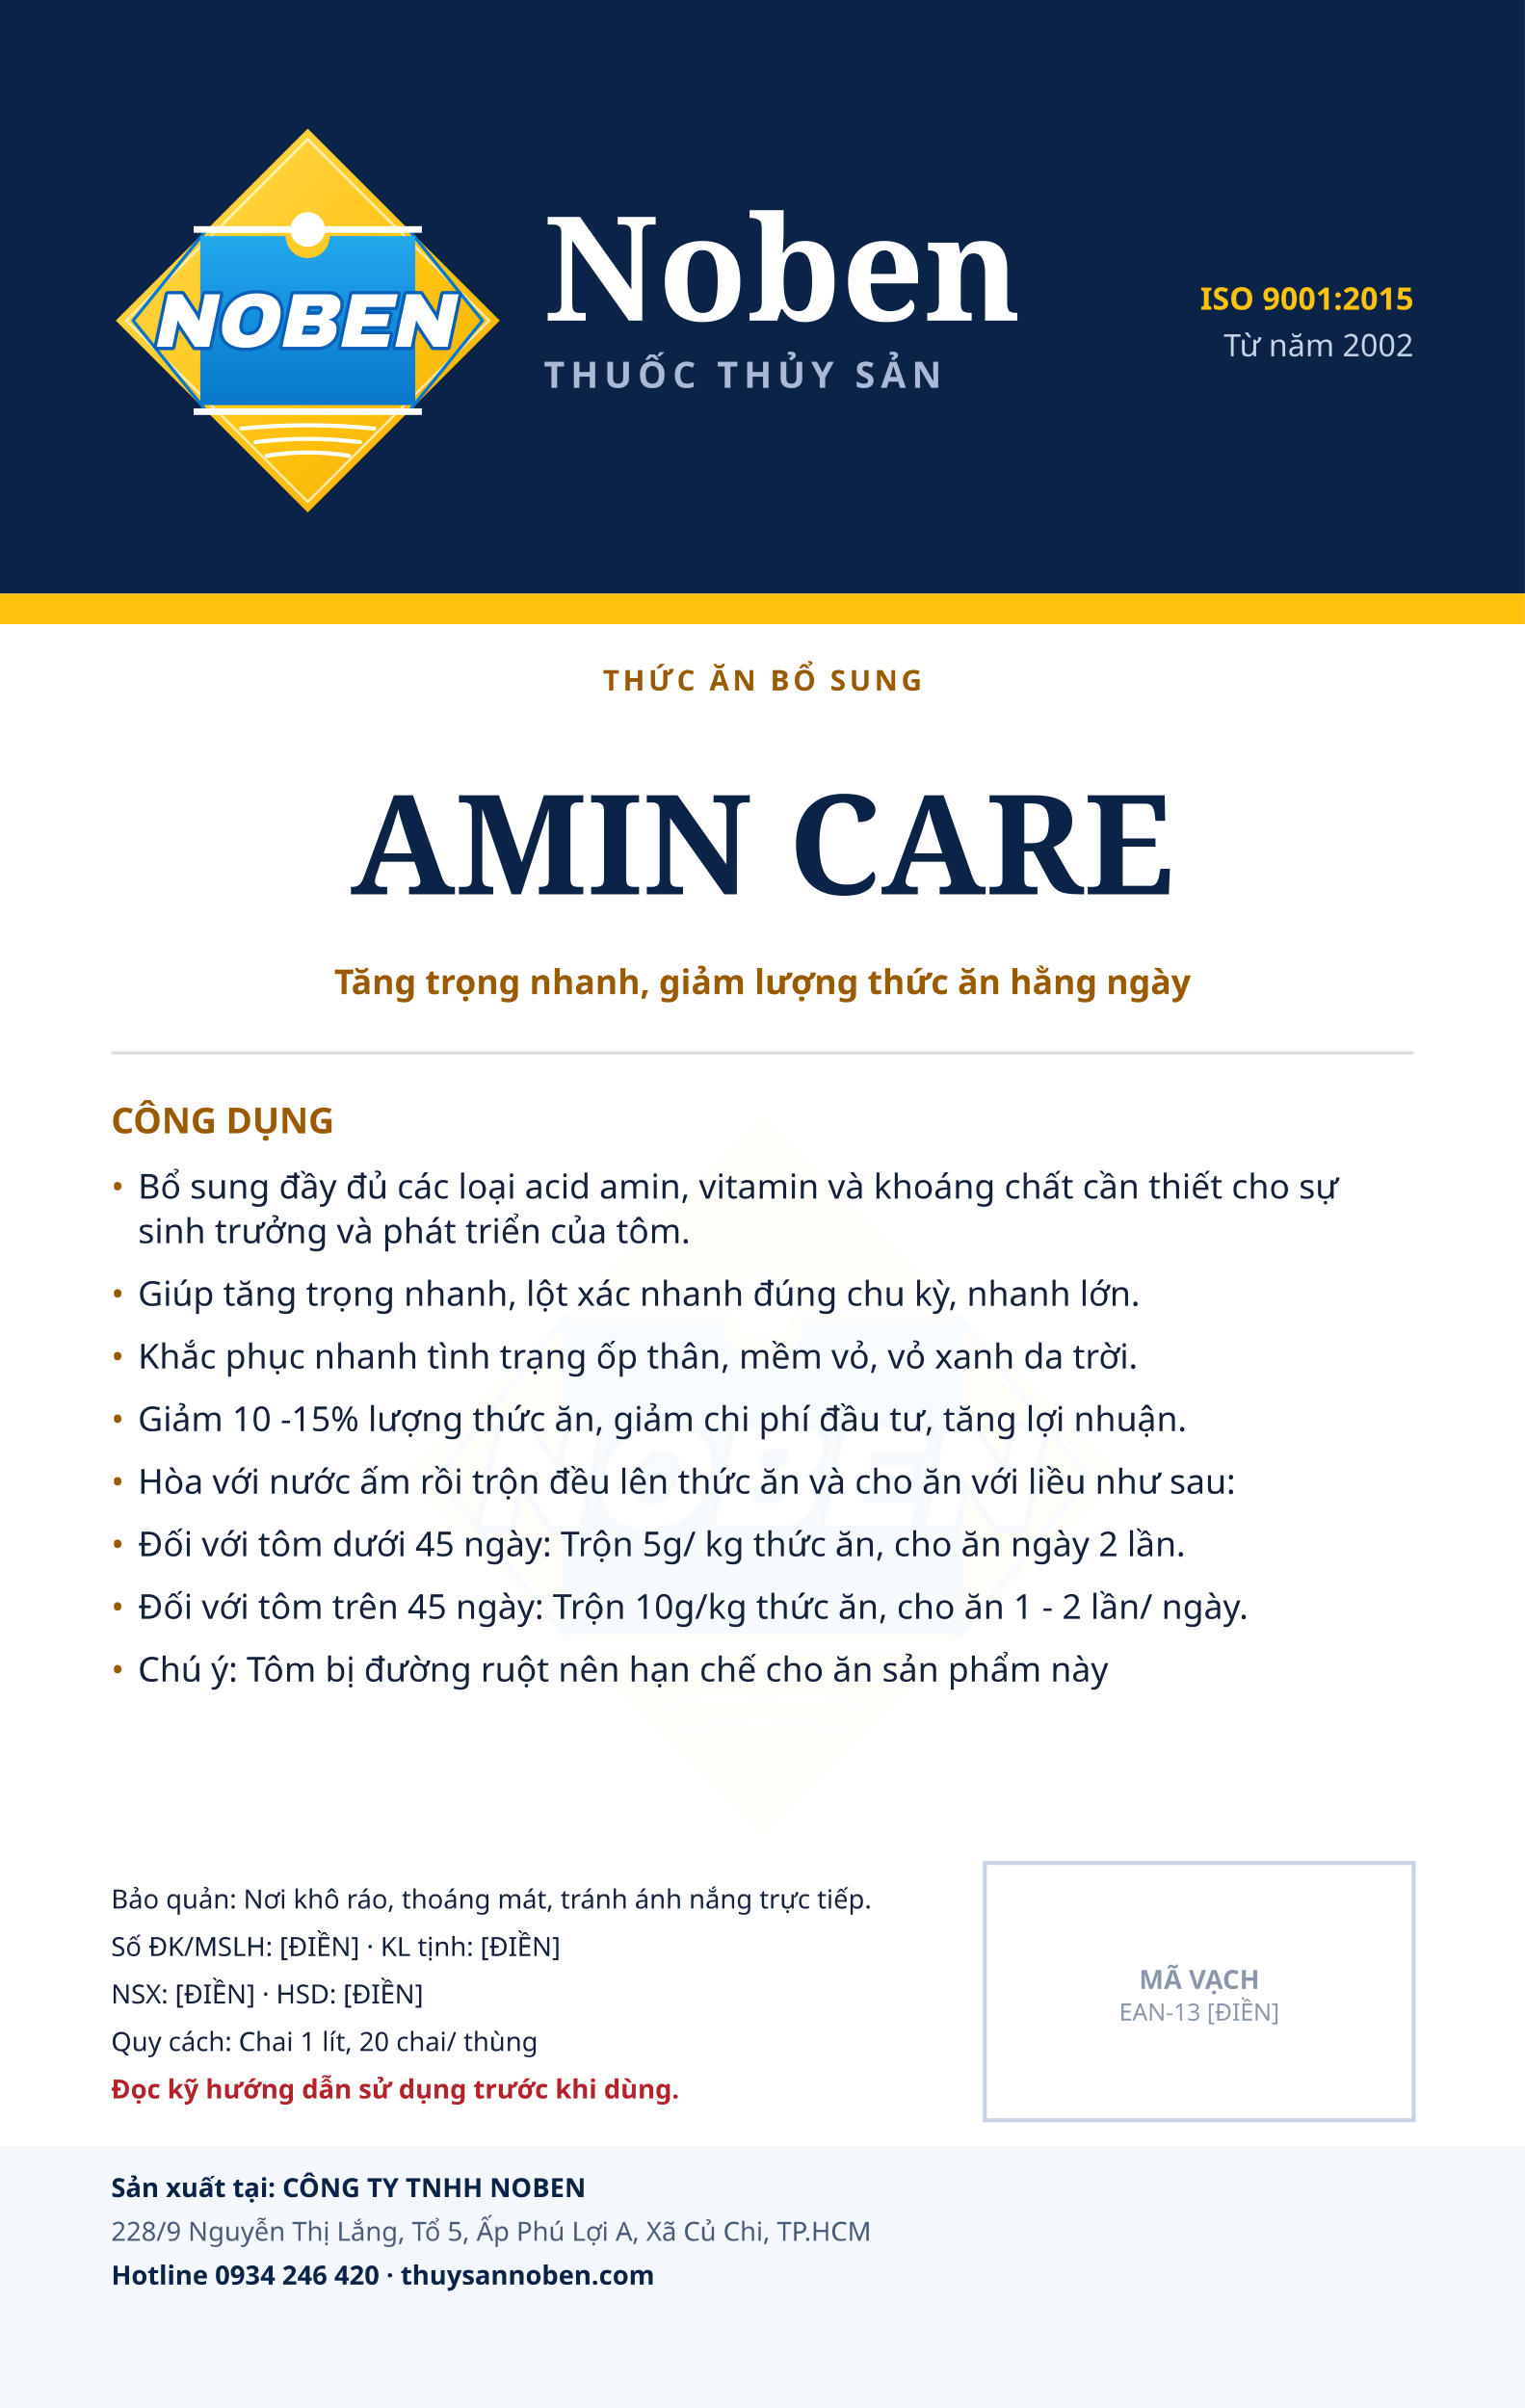
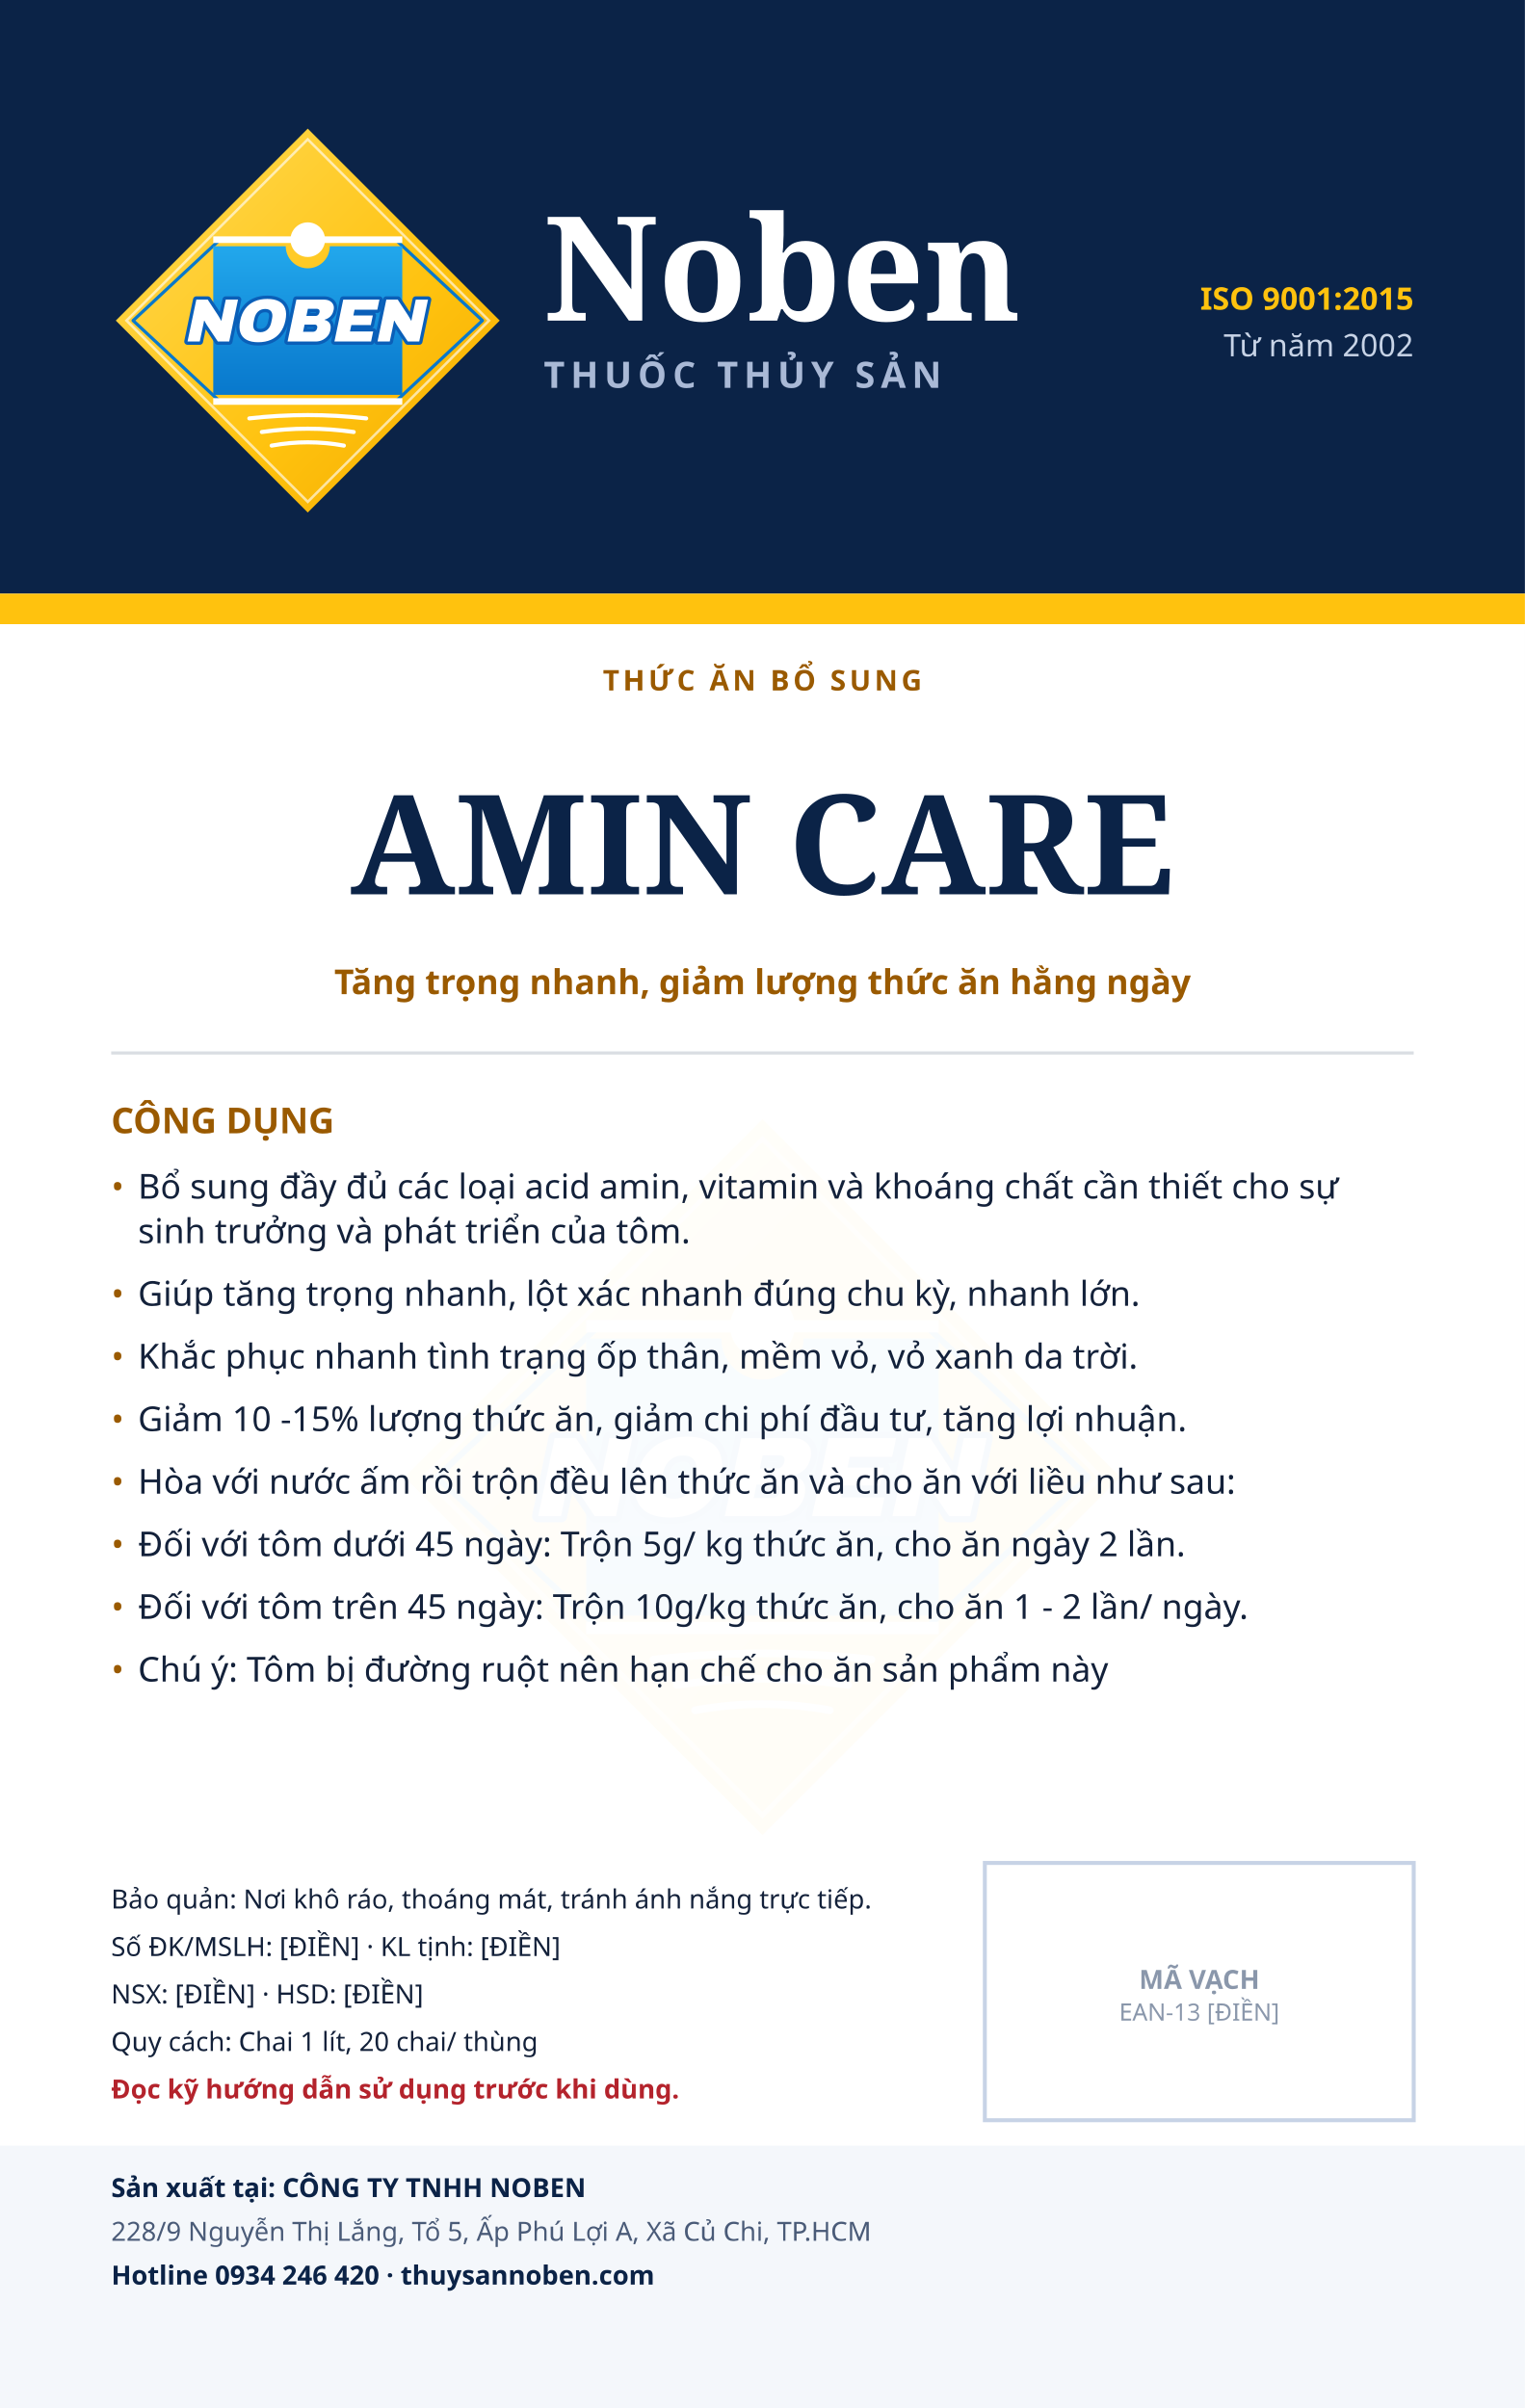
<svg xmlns="http://www.w3.org/2000/svg" xmlns:xlink="http://www.w3.org/1999/xlink" width="96mm" height="151.62mm" viewBox="-3 -3 96 151.62" data-trim="90 145.62" data-tran-le="3" data-an-toan="4">
  <defs>
    <clipPath id="nb-trang-giua">
      <rect x="0" y="36.29" width="90" height="95.81" />
    </clipPath>
  </defs>
  <g id="nen">
    <rect x="-3" y="-3" width="96" height="151.62" fill="#ffffff" />
    <rect x="-3" y="132.1" width="96" height="16.52" fill="#f4f7fb" />
    <g opacity="0.035" clip-path="url(#nb-trang-giua)">
      <use href="#nb-mark-art" xlink:href="#nb-mark-art" transform="translate(21.92 66.93) scale(0.09015)" />
    </g>
  </g>
  <g id="dai-thuong-hieu" data-khung="31.23 0 54.77 34.38">
    <rect x="-3" y="-3" width="96" height="37.38" fill="#0b2347" />
    <rect x="-3" y="34.38" width="96" height="1.92" fill="#ffc20e" />
    <text font-family="'Playfair Display ExtraBold', 'Playfair Display', serif" font-weight="800" font-size="9.14" fill="#ffffff" x="31.23" y="17.19">Noben</text>
    <text font-family="'Be Vietnam Pro SemiBold', 'Be Vietnam Pro', sans-serif" font-weight="600" font-size="2.29" fill="#a9b9d6" letter-spacing="0.37" x="31.23" y="21.42">THUỐC THỦY SẢN</text>
    <text font-family="'Be Vietnam Pro SemiBold', 'Be Vietnam Pro', sans-serif" font-weight="600" font-size="1.96" fill="#ffc20e" text-anchor="end" x="86" y="16.5">ISO 9001:2015</text>
    <text font-family="'Be Vietnam Pro', sans-serif" font-weight="400" font-size="1.96" fill="#c7d3e6" text-anchor="end" x="86" y="19.44">Từ năm 2002</text>
  </g>
  <g id="logo">
    <g transform="translate(4 4.81) scale(0.04834)">
      <g id="nb-mark-art">
        <defs>
          <linearGradient id="nb-g" x1="0" y1="0" x2="1" y2="1">
            <stop offset="0" stop-color="#ffdb57" />
            <stop offset=".618" stop-color="#ffc20e" />
            <stop offset="1" stop-color="#f2a900" />
          </linearGradient>
          <linearGradient id="nb-b" x1="0" y1="0" x2="0" y2="1">
            <stop offset="0" stop-color="#22a8ec" />
            <stop offset=".618" stop-color="#1289d8" />
            <stop offset="1" stop-color="#0878cc" />
          </linearGradient>
        </defs>
        <path d="M256 6 L506 256 L256 506 L6 256 Z" fill="url(#nb-g)" />
        <path d="M256 19.93 L492.07 256 L256 492.07 L19.93 256 Z" fill="none" stroke="#fff" stroke-opacity=".618" stroke-width="3.29" />
-         <path d="M387.36 137.36 L483.46 256 L387.36 374.64 M124.64 137.36 L28.54 256 L124.64 374.64" fill="none" stroke="#0878cc" stroke-width="4.18" stroke-linejoin="round" stroke-linecap="round" />
-         <path d="M107.42 137.36 H404.58 M107.42 374.64 H404.58" stroke="#fff" stroke-width="8.61" />
-         <path d="M116.03 145.97 H227.33 A28.67 28.67 0 0 0 284.67 145.97 H395.97 V366.03 H116.03 Z" fill="url(#nb-b)" />
-         <circle cx="256" cy="137.36" r="22.54" fill="#fff" />
-         <g transform="translate(52.1 290.22) scale(1.08111)">
-           <path d="M6.808 0.0 20.1 -63.296H37.396L52.312 -40.572Q52.947 -39.652 53.96 -37.904Q54.973 -36.156 56.022 -34.362Q57.071 -32.568 57.575 -31.464L58.074 -31.648Q58.523 -34.224 59.054 -36.754Q59.586 -39.284 59.856 -40.572L64.628 -63.296H83.12L69.828 0.0H52.624L35.765 -25.3Q34.587 -27.14 33.802 -28.658Q33.017 -30.176 32.295 -31.556L31.796 -31.372Q31.521 -29.624 31.154 -27.876Q30.787 -26.128 30.613 -25.3L25.3 0.0Z M113.676 1.104Q102.912 1.104 96.049 -2.576Q89.186 -6.256 86.674 -13.57Q84.162 -20.884 86.422 -31.648Q88.702 -42.504 94.276 -49.772Q99.85 -57.04 108.259 -60.72Q116.668 -64.4 127.432 -64.4Q138.288 -64.4 145.151 -60.72Q152.014 -57.04 154.536 -49.772Q157.058 -42.504 154.778 -31.648Q152.518 -20.884 146.934 -13.57Q141.35 -6.256 132.941 -2.576Q124.532 1.104 113.676 1.104ZM116.864 -14.076Q120.176 -14.076 122.928 -15.134Q125.68 -16.192 127.788 -18.124Q129.896 -20.056 131.294 -22.77Q132.692 -25.484 133.368 -28.704L134.604 -34.592Q135.281 -37.812 135.022 -40.526Q134.764 -43.24 133.468 -45.172Q132.172 -47.104 129.864 -48.162Q127.556 -49.22 124.244 -49.22Q120.932 -49.22 118.18 -48.162Q115.428 -47.104 113.366 -45.172Q111.304 -43.24 109.906 -40.526Q108.509 -37.812 107.832 -34.592L106.596 -28.704Q105.92 -25.484 106.178 -22.77Q106.436 -20.056 107.686 -18.124Q108.936 -16.192 111.244 -15.134Q113.552 -14.076 116.864 -14.076Z M158.08 0.0 171.372 -63.296H213.508Q218.292 -63.296 221.833 -61.318Q225.373 -59.34 227.031 -55.844Q228.689 -52.348 227.723 -47.748Q226.757 -43.148 224.667 -40.204Q222.577 -37.26 219.827 -35.558Q217.078 -33.856 214.052 -33.028L213.975 -32.66Q217.132 -31.924 219.469 -30.13Q221.807 -28.336 222.786 -25.116Q223.766 -21.896 222.704 -16.836Q221.641 -11.776 218.365 -8.004Q215.089 -4.232 210.504 -2.116Q205.92 0.0 200.768 0.0ZM181.503 -14.72H196.959Q199.075 -14.72 200.672 -16.192Q202.269 -17.664 202.888 -20.608Q203.177 -21.988 202.821 -23.138Q202.464 -24.288 201.542 -24.932Q200.619 -25.576 199.239 -25.576H183.783ZM186.526 -38.64H200.51Q201.982 -38.64 203.139 -39.33Q204.296 -40.02 205.165 -41.308Q206.033 -42.596 206.439 -44.528Q206.864 -46.552 205.783 -47.978Q204.703 -49.404 202.771 -49.404H188.787Z M228.932 0.0 242.224 -63.296H296.964L293.776 -48.116H259.368L257.533 -39.376H286.973L283.92 -24.84H254.48L252.452 -15.18H287.504L284.316 0.0Z M294.08 0.0 307.372 -63.296H324.668L339.584 -40.572Q340.219 -39.652 341.232 -37.904Q342.245 -36.156 343.294 -34.362Q344.343 -32.568 344.847 -31.464L345.346 -31.648Q345.795 -34.224 346.326 -36.754Q346.858 -39.284 347.128 -40.572L351.9 -63.296H370.392L357.1 0.0H339.896L323.037 -25.3Q321.859 -27.14 321.074 -28.658Q320.289 -30.176 319.567 -31.556L319.068 -31.372Q318.793 -29.624 318.426 -27.876Q318.059 -26.128 317.885 -25.3L312.572 0.0Z" fill="none" stroke="#0a5fb8" stroke-width="7.96" stroke-linejoin="round" />
+         <path d="M370.48 150.62 L483.46 256 L370.48 361.38 M141.52 150.62 L28.54 256 L141.52 361.38" fill="none" stroke="#0878cc" stroke-width="4.18" stroke-linejoin="round" stroke-linecap="round" />
+         <path d="M132.91 150.62 H379.09 M132.91 361.38 H379.09" stroke="#fff" stroke-width="8.61" />
+         <path d="M132.91 159.23 H227.33 A28.67 28.67 0 0 0 284.67 159.23 H379.09 V352.77 H132.91 Z" fill="url(#nb-b)" />
+         <circle cx="256" cy="150.62" r="22.54" fill="#fff" />
+         <g transform="translate(93.56 283.26) scale(0.8613)">
+           <path d="M6.808 0.0 20.1 -63.296H37.396L52.312 -40.572Q52.947 -39.652 53.96 -37.904Q54.973 -36.156 56.022 -34.362Q57.071 -32.568 57.575 -31.464L58.074 -31.648Q58.523 -34.224 59.054 -36.754Q59.586 -39.284 59.856 -40.572L64.628 -63.296H83.12L69.828 0.0H52.624L35.765 -25.3Q34.587 -27.14 33.802 -28.658Q33.017 -30.176 32.295 -31.556L31.796 -31.372Q31.521 -29.624 31.154 -27.876Q30.787 -26.128 30.613 -25.3L25.3 0.0Z M113.676 1.104Q102.912 1.104 96.049 -2.576Q89.186 -6.256 86.674 -13.57Q84.162 -20.884 86.422 -31.648Q88.702 -42.504 94.276 -49.772Q99.85 -57.04 108.259 -60.72Q116.668 -64.4 127.432 -64.4Q138.288 -64.4 145.151 -60.72Q152.014 -57.04 154.536 -49.772Q157.058 -42.504 154.778 -31.648Q152.518 -20.884 146.934 -13.57Q141.35 -6.256 132.941 -2.576Q124.532 1.104 113.676 1.104ZM116.864 -14.076Q120.176 -14.076 122.928 -15.134Q125.68 -16.192 127.788 -18.124Q129.896 -20.056 131.294 -22.77Q132.692 -25.484 133.368 -28.704L134.604 -34.592Q135.281 -37.812 135.022 -40.526Q134.764 -43.24 133.468 -45.172Q132.172 -47.104 129.864 -48.162Q127.556 -49.22 124.244 -49.22Q120.932 -49.22 118.18 -48.162Q115.428 -47.104 113.366 -45.172Q111.304 -43.24 109.906 -40.526Q108.509 -37.812 107.832 -34.592L106.596 -28.704Q105.92 -25.484 106.178 -22.77Q106.436 -20.056 107.686 -18.124Q108.936 -16.192 111.244 -15.134Q113.552 -14.076 116.864 -14.076Z M158.08 0.0 171.372 -63.296H213.508Q218.292 -63.296 221.833 -61.318Q225.373 -59.34 227.031 -55.844Q228.689 -52.348 227.723 -47.748Q226.757 -43.148 224.667 -40.204Q222.577 -37.26 219.827 -35.558Q217.078 -33.856 214.052 -33.028L213.975 -32.66Q217.132 -31.924 219.469 -30.13Q221.807 -28.336 222.786 -25.116Q223.766 -21.896 222.704 -16.836Q221.641 -11.776 218.365 -8.004Q215.089 -4.232 210.504 -2.116Q205.92 0.0 200.768 0.0ZM181.503 -14.72H196.959Q199.075 -14.72 200.672 -16.192Q202.269 -17.664 202.888 -20.608Q203.177 -21.988 202.821 -23.138Q202.464 -24.288 201.542 -24.932Q200.619 -25.576 199.239 -25.576H183.783ZM186.526 -38.64H200.51Q201.982 -38.64 203.139 -39.33Q204.296 -40.02 205.165 -41.308Q206.033 -42.596 206.439 -44.528Q206.864 -46.552 205.783 -47.978Q204.703 -49.404 202.771 -49.404H188.787Z M228.932 0.0 242.224 -63.296H296.964L293.776 -48.116H259.368L257.533 -39.376H286.973L283.92 -24.84H254.48L252.452 -15.18H287.504L284.316 0.0Z M294.08 0.0 307.372 -63.296H324.668L339.584 -40.572Q340.219 -39.652 341.232 -37.904Q342.245 -36.156 343.294 -34.362Q344.343 -32.568 344.847 -31.464L345.346 -31.648Q345.795 -34.224 346.326 -36.754Q346.858 -39.284 347.128 -40.572L351.9 -63.296H370.392L357.1 0.0H339.896L323.037 -25.3Q321.859 -27.14 321.074 -28.658Q320.289 -30.176 319.567 -31.556L319.068 -31.372Q318.793 -29.624 318.426 -27.876Q318.059 -26.128 317.885 -25.3L312.572 0.0Z" fill="none" stroke="#0a5fb8" stroke-width="10" stroke-linejoin="round" />
          <path d="M6.808 0.0 20.1 -63.296H37.396L52.312 -40.572Q52.947 -39.652 53.96 -37.904Q54.973 -36.156 56.022 -34.362Q57.071 -32.568 57.575 -31.464L58.074 -31.648Q58.523 -34.224 59.054 -36.754Q59.586 -39.284 59.856 -40.572L64.628 -63.296H83.12L69.828 0.0H52.624L35.765 -25.3Q34.587 -27.14 33.802 -28.658Q33.017 -30.176 32.295 -31.556L31.796 -31.372Q31.521 -29.624 31.154 -27.876Q30.787 -26.128 30.613 -25.3L25.3 0.0Z M113.676 1.104Q102.912 1.104 96.049 -2.576Q89.186 -6.256 86.674 -13.57Q84.162 -20.884 86.422 -31.648Q88.702 -42.504 94.276 -49.772Q99.85 -57.04 108.259 -60.72Q116.668 -64.4 127.432 -64.4Q138.288 -64.4 145.151 -60.72Q152.014 -57.04 154.536 -49.772Q157.058 -42.504 154.778 -31.648Q152.518 -20.884 146.934 -13.57Q141.35 -6.256 132.941 -2.576Q124.532 1.104 113.676 1.104ZM116.864 -14.076Q120.176 -14.076 122.928 -15.134Q125.68 -16.192 127.788 -18.124Q129.896 -20.056 131.294 -22.77Q132.692 -25.484 133.368 -28.704L134.604 -34.592Q135.281 -37.812 135.022 -40.526Q134.764 -43.24 133.468 -45.172Q132.172 -47.104 129.864 -48.162Q127.556 -49.22 124.244 -49.22Q120.932 -49.22 118.18 -48.162Q115.428 -47.104 113.366 -45.172Q111.304 -43.24 109.906 -40.526Q108.509 -37.812 107.832 -34.592L106.596 -28.704Q105.92 -25.484 106.178 -22.77Q106.436 -20.056 107.686 -18.124Q108.936 -16.192 111.244 -15.134Q113.552 -14.076 116.864 -14.076Z M158.08 0.0 171.372 -63.296H213.508Q218.292 -63.296 221.833 -61.318Q225.373 -59.34 227.031 -55.844Q228.689 -52.348 227.723 -47.748Q226.757 -43.148 224.667 -40.204Q222.577 -37.26 219.827 -35.558Q217.078 -33.856 214.052 -33.028L213.975 -32.66Q217.132 -31.924 219.469 -30.13Q221.807 -28.336 222.786 -25.116Q223.766 -21.896 222.704 -16.836Q221.641 -11.776 218.365 -8.004Q215.089 -4.232 210.504 -2.116Q205.92 0.0 200.768 0.0ZM181.503 -14.72H196.959Q199.075 -14.72 200.672 -16.192Q202.269 -17.664 202.888 -20.608Q203.177 -21.988 202.821 -23.138Q202.464 -24.288 201.542 -24.932Q200.619 -25.576 199.239 -25.576H183.783ZM186.526 -38.64H200.51Q201.982 -38.64 203.139 -39.33Q204.296 -40.02 205.165 -41.308Q206.033 -42.596 206.439 -44.528Q206.864 -46.552 205.783 -47.978Q204.703 -49.404 202.771 -49.404H188.787Z M228.932 0.0 242.224 -63.296H296.964L293.776 -48.116H259.368L257.533 -39.376H286.973L283.92 -24.84H254.48L252.452 -15.18H287.504L284.316 0.0Z M294.08 0.0 307.372 -63.296H324.668L339.584 -40.572Q340.219 -39.652 341.232 -37.904Q342.245 -36.156 343.294 -34.362Q344.343 -32.568 344.847 -31.464L345.346 -31.648Q345.795 -34.224 346.326 -36.754Q346.858 -39.284 347.128 -40.572L351.9 -63.296H370.392L357.1 0.0H339.896L323.037 -25.3Q321.859 -27.14 321.074 -28.658Q320.289 -30.176 319.567 -31.556L319.068 -31.372Q318.793 -29.624 318.426 -27.876Q318.059 -26.128 317.885 -25.3L312.572 0.0Z" fill="#fff" />
        </g>
-         <path d="M169.5 396.67 Q256 388.06 342.5 396.67 M188 414.39 Q256 405.78 324 414.39 M202.54 432.12 Q256 423.5 309.46 432.12" fill="none" stroke="#fff" stroke-width="5.32" stroke-linecap="round" />
+         <path d="M179.92 383.41 Q256 374.8 332.08 383.41 M196.19 401.13 Q256 392.52 315.81 401.13 M208.98 418.85 Q256 410.24 303.02 418.85" fill="none" stroke="#fff" stroke-width="5.32" stroke-linecap="round" />
      </g>
    </g>
  </g>
  <g id="ten-san-pham" data-khung="4 36.29 82 29.42">
    <text font-family="'Be Vietnam Pro SemiBold', 'Be Vietnam Pro', sans-serif" font-weight="600" font-size="1.8" fill="#9a5a00" text-anchor="middle" letter-spacing="0.22">
      <tspan x="45" y="40.48">THỨC ĂN BỔ SUNG</tspan>
    </text>
    <text font-family="'Playfair Display ExtraBold', 'Playfair Display', serif" font-weight="800" font-size="8.74" fill="#0b2347" text-anchor="middle">
      <tspan x="45" y="53.31">AMIN CARE</tspan>
    </text>
    <text font-family="'Be Vietnam Pro SemiBold', 'Be Vietnam Pro', sans-serif" font-weight="600" font-size="2.16" fill="#9a5a00" text-anchor="middle">
      <tspan x="45" y="59.6">Tăng trọng nhanh, giảm lượng thức ăn hằng ngày</tspan>
    </text>
  </g>
  <g id="cong-dung" data-khung="4 65.72 82 37.74">
    <line x1="4" y1="63.3" x2="86" y2="63.3" stroke="#0b2347" stroke-opacity="0.15" stroke-width="0.2" />
    <text font-family="'Be Vietnam Pro SemiBold', 'Be Vietnam Pro', sans-serif" font-weight="600" font-size="2.25" fill="#9a5a00">
      <tspan x="4" y="68.36">CÔNG DỤNG</tspan>
    </text>
    <text font-family="'Be Vietnam Pro', sans-serif" font-weight="400" font-size="2.16" fill="#9a5a00" x="4" y="72.47">•</text>
    <text font-family="'Be Vietnam Pro', sans-serif" font-weight="400" font-size="2.16" fill="#13213a">
      <tspan x="5.69" y="72.47">Bổ sung đầy đủ các loại acid amin, vitamin và khoáng chất cần thiết cho sự</tspan>
      <tspan x="5.69" y="75.28">sinh trưởng và phát triển của tôm.</tspan>
    </text>
    <text font-family="'Be Vietnam Pro', sans-serif" font-weight="400" font-size="2.16" fill="#9a5a00" x="4" y="79.22">•</text>
    <text font-family="'Be Vietnam Pro', sans-serif" font-weight="400" font-size="2.16" fill="#13213a">
      <tspan x="5.69" y="79.22">Giúp tăng trọng nhanh, lột xác nhanh đúng chu kỳ, nhanh lớn.</tspan>
    </text>
    <text font-family="'Be Vietnam Pro', sans-serif" font-weight="400" font-size="2.16" fill="#9a5a00" x="4" y="83.17">•</text>
    <text font-family="'Be Vietnam Pro', sans-serif" font-weight="400" font-size="2.16" fill="#13213a">
      <tspan x="5.69" y="83.17">Khắc phục nhanh tình trạng ốp thân, mềm vỏ, vỏ xanh da trời.</tspan>
    </text>
    <text font-family="'Be Vietnam Pro', sans-serif" font-weight="400" font-size="2.16" fill="#9a5a00" x="4" y="87.11">•</text>
    <text font-family="'Be Vietnam Pro', sans-serif" font-weight="400" font-size="2.16" fill="#13213a">
      <tspan x="5.69" y="87.11">Giảm 10 -15% lượng thức ăn, giảm chi phí đầu tư, tăng lợi nhuận.</tspan>
    </text>
    <text font-family="'Be Vietnam Pro', sans-serif" font-weight="400" font-size="2.16" fill="#9a5a00" x="4" y="91.05">•</text>
    <text font-family="'Be Vietnam Pro', sans-serif" font-weight="400" font-size="2.16" fill="#13213a">
      <tspan x="5.69" y="91.05">Hòa với nước ấm rồi trộn đều lên thức ăn và cho ăn với liều như sau:</tspan>
    </text>
    <text font-family="'Be Vietnam Pro', sans-serif" font-weight="400" font-size="2.16" fill="#9a5a00" x="4" y="94.99">•</text>
    <text font-family="'Be Vietnam Pro', sans-serif" font-weight="400" font-size="2.16" fill="#13213a">
      <tspan x="5.69" y="94.99">Đối với tôm dưới 45 ngày: Trộn 5g/ kg thức ăn, cho ăn ngày 2 lần.</tspan>
    </text>
    <text font-family="'Be Vietnam Pro', sans-serif" font-weight="400" font-size="2.16" fill="#9a5a00" x="4" y="98.93">•</text>
    <text font-family="'Be Vietnam Pro', sans-serif" font-weight="400" font-size="2.16" fill="#13213a">
      <tspan x="5.69" y="98.93">Đối với tôm trên 45 ngày: Trộn 10g/kg thức ăn, cho ăn 1 - 2 lần/ ngày.</tspan>
    </text>
    <text font-family="'Be Vietnam Pro', sans-serif" font-weight="400" font-size="2.16" fill="#9a5a00" x="4" y="102.88">•</text>
    <text font-family="'Be Vietnam Pro', sans-serif" font-weight="400" font-size="2.16" fill="#13213a">
      <tspan x="5.69" y="102.88">Chú ý: Tôm bị đường ruột nên hạn chế cho ăn sản phẩm này</tspan>
    </text>
  </g>
  <g id="huong-dan">
</g>
  <g id="thanh-phan">
</g>
  <g id="phap-ly" data-khung="4 114.3 82 27.32">
    <text font-family="'Be Vietnam Pro', sans-serif" font-weight="400" font-size="1.66" fill="#13213a">
      <tspan x="4" y="117.17">Bảo quản: Nơi khô ráo, thoáng mát, tránh ánh nắng trực tiếp.</tspan>
    </text>
    <text font-family="'Be Vietnam Pro', sans-serif" font-weight="400" font-size="1.66" fill="#13213a">
      <tspan x="4" y="120.16">Số ĐK/MSLH: [ĐIỀN] · KL tịnh: [ĐIỀN]</tspan>
    </text>
    <text font-family="'Be Vietnam Pro', sans-serif" font-weight="400" font-size="1.66" fill="#13213a">
      <tspan x="4" y="123.15">NSX: [ĐIỀN] · HSD: [ĐIỀN]</tspan>
    </text>
    <text font-family="'Be Vietnam Pro', sans-serif" font-weight="400" font-size="1.66" fill="#13213a">
      <tspan x="4" y="126.14">Quy cách: Chai 1 lít, 20 chai/ thùng</tspan>
    </text>
    <text font-family="'Be Vietnam Pro SemiBold', 'Be Vietnam Pro', sans-serif" font-weight="600" font-size="1.66" fill="#b4232c">
      <tspan x="4" y="129.13">Đọc kỹ hướng dẫn sử dụng trước khi dùng.</tspan>
    </text>
    <text font-family="'Be Vietnam Pro SemiBold', 'Be Vietnam Pro', sans-serif" font-weight="600" font-size="1.66" fill="#0b2347">
      <tspan x="4" y="135.34">Sản xuất tại: CÔNG TY TNHH NOBEN</tspan>
    </text>
    <text font-family="'Be Vietnam Pro', sans-serif" font-weight="400" font-size="1.66" fill="#4a5b78">
      <tspan x="4" y="138.09">228/9 Nguyễn Thị Lắng, Tổ 5, Ấp Phú Lợi A, Xã Củ Chi, TP.HCM</tspan>
    </text>
    <text font-family="'Be Vietnam Pro SemiBold', 'Be Vietnam Pro', sans-serif" font-weight="600" font-size="1.66" fill="#0b2347">
      <tspan x="4" y="140.85">Hotline 0934 246 420 · thuysannoben.com</tspan>
    </text>
  </g>
  <g id="ma-vach" data-khung="59 114.3 27 16.2">
    <rect x="59" y="114.3" width="27" height="16.2" fill="#ffffff" stroke="#c7d3e6" stroke-width="0.25" />
    <text font-family="'Be Vietnam Pro SemiBold', 'Be Vietnam Pro', sans-serif" font-weight="600" font-size="1.66" fill="#8a97ab" text-anchor="middle" x="72.5" y="122.23">MÃ VẠCH</text>
    <text font-family="'Be Vietnam Pro', sans-serif" font-weight="400" font-size="1.5" fill="#8a97ab" text-anchor="middle" x="72.5" y="124.23">EAN-13 [ĐIỀN]</text>
  </g>
  <g id="vung-an-toan" display="none">
    <rect x="-3" y="-3" width="96" height="151.62" fill="none" stroke="#e6007e" stroke-width="0.2" />
    <rect x="0" y="0" width="90" height="145.62" fill="none" stroke="#00a0e9" stroke-width="0.25" />
    <rect x="4" y="4" width="82" height="137.62" fill="none" stroke="#2fb34a" stroke-width="0.2" stroke-dasharray="1 1" />
    <line x1="0" y1="90" x2="90" y2="90" stroke="#ffc20e" stroke-width="0.2" stroke-dasharray="2 1" />
  </g>
</svg>
